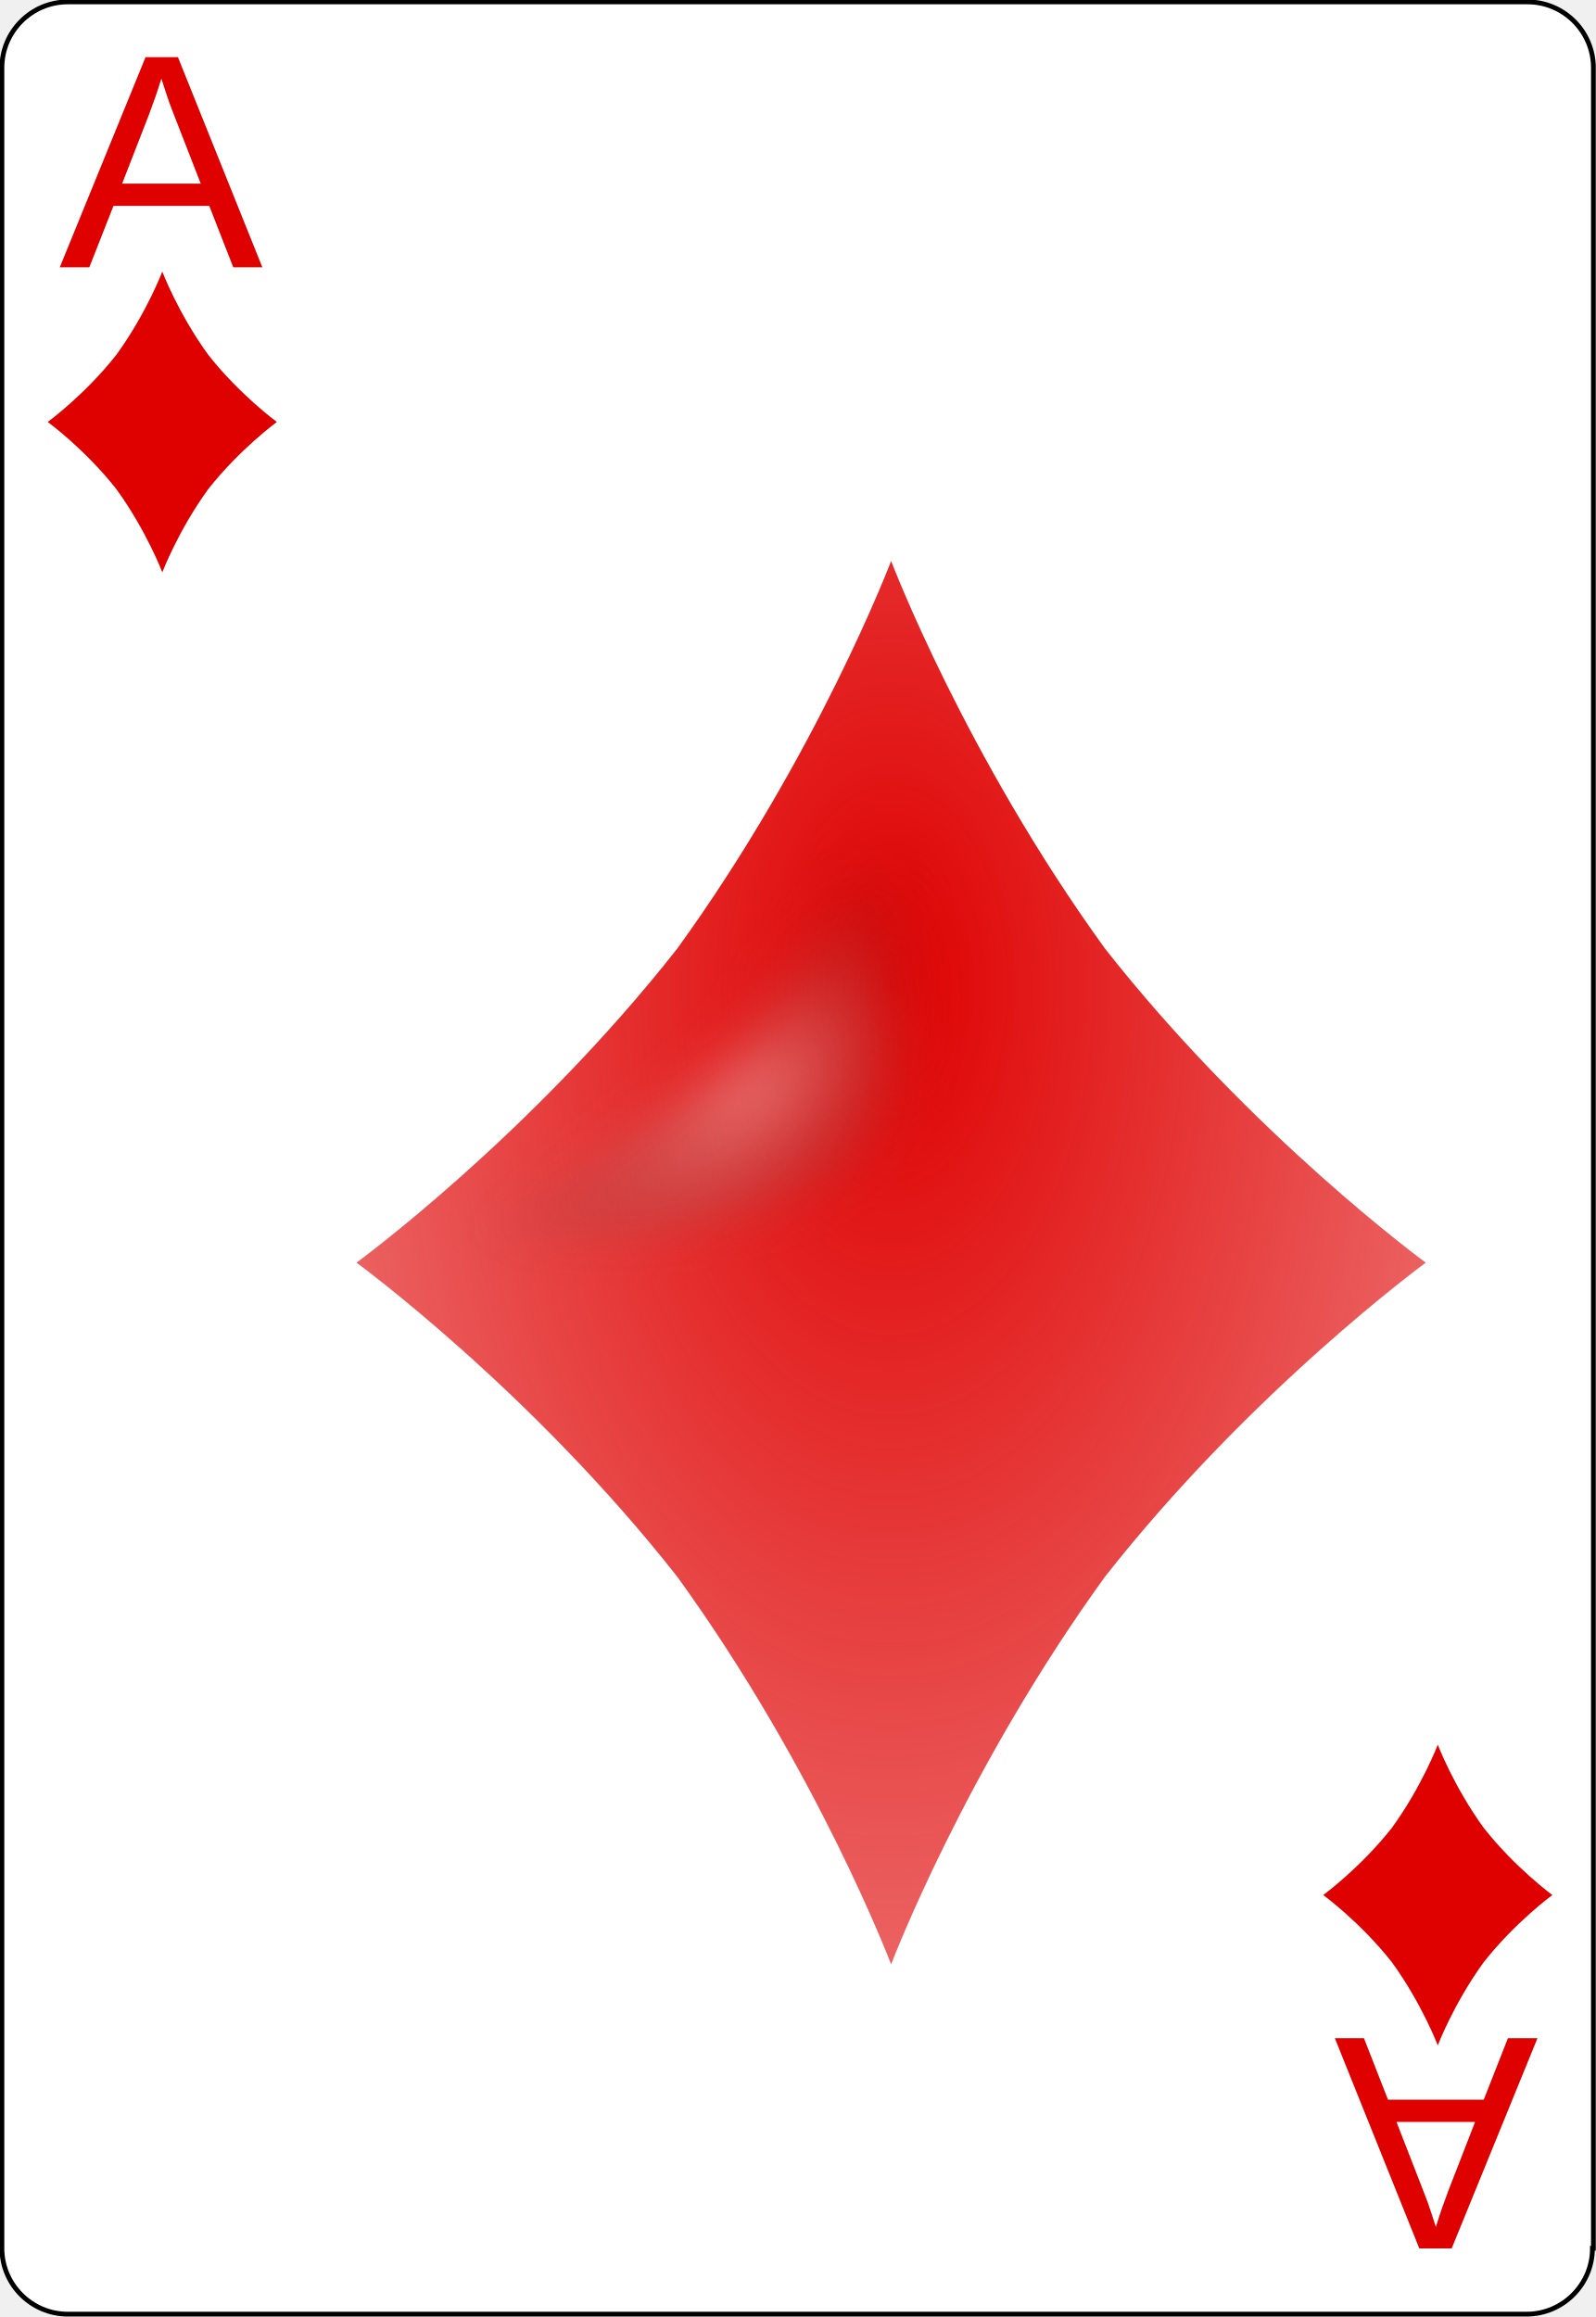
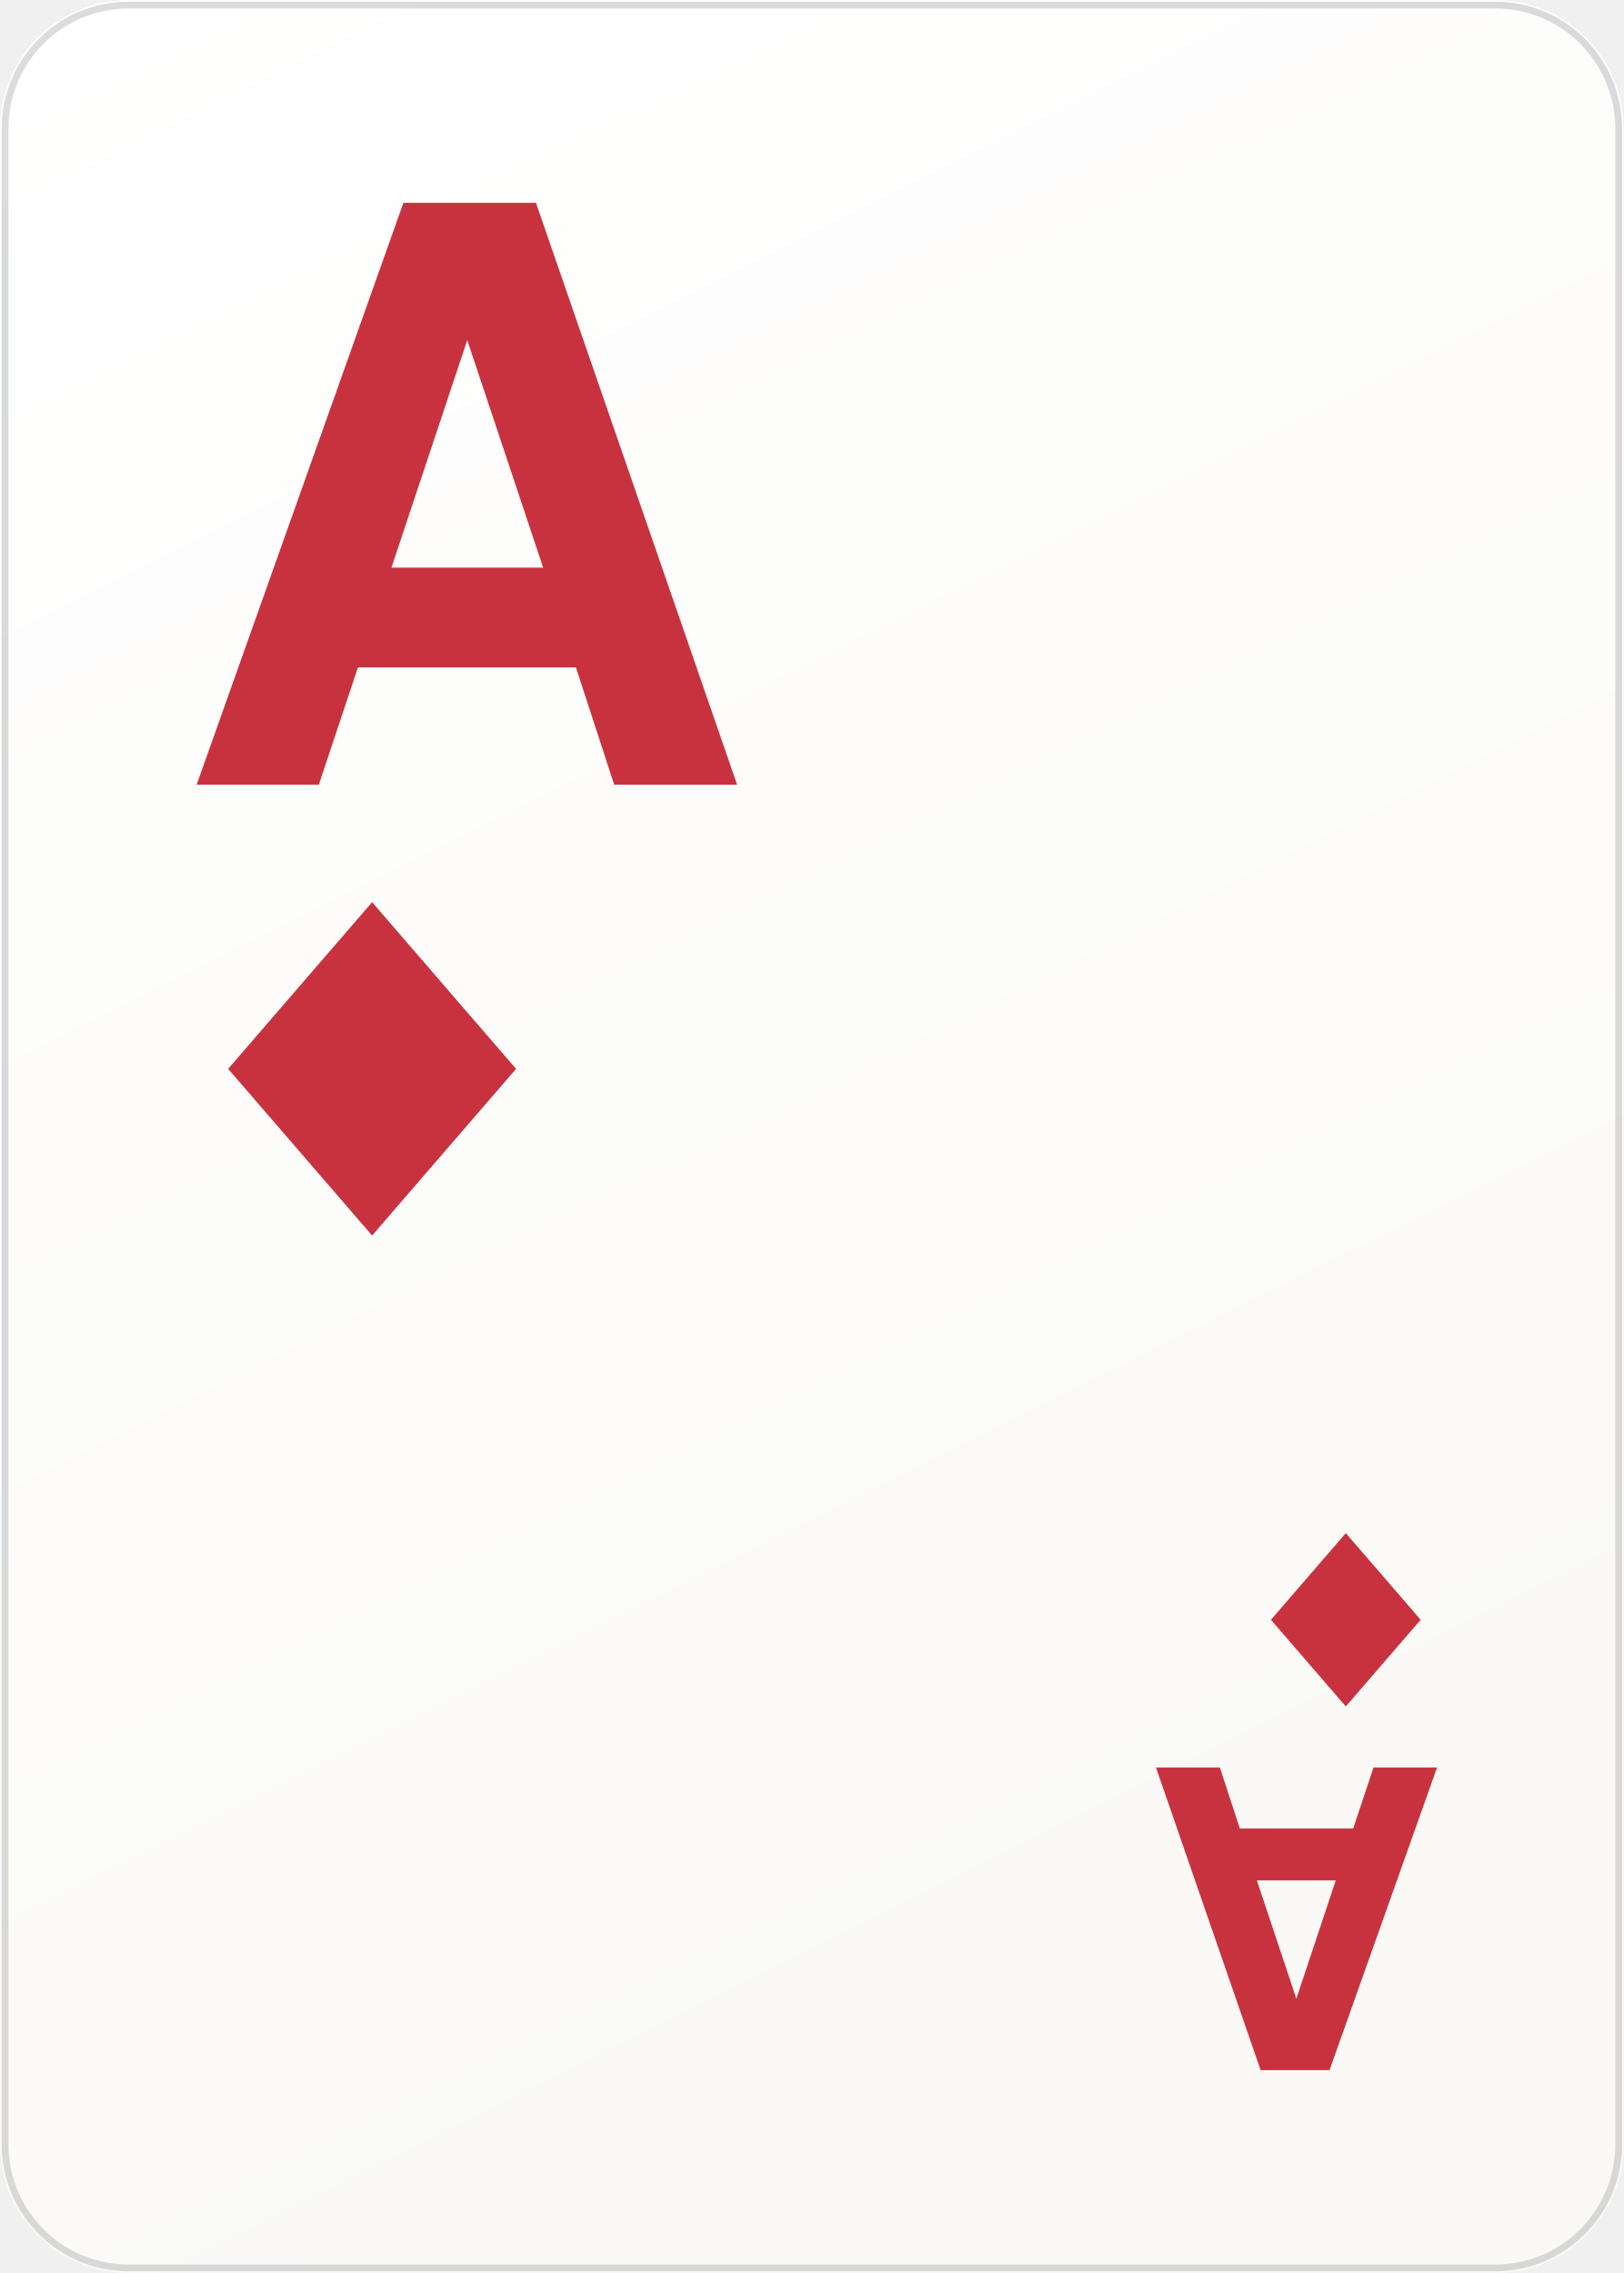
- <svg xmlns="http://www.w3.org/2000/svg" xmlns:xlink="http://www.w3.org/1999/xlink" width="167.1pt" height="242.7pt" viewBox="0 0 167.1 242.7" xml:space="preserve" id="svg2" version="1.1">
-   <defs id="defs41">
-     <radialGradient xlink:href="#linearGradient3773" id="radialGradient3781" cx="-0.2" cy="-8.8" fx="-0.2" fy="-8.8" r="8" gradientTransform="matrix(-1.6,0,0,-2.5,-0.2,-26.7)" gradientUnits="userSpaceOnUse" />
-     <linearGradient id="linearGradient3773">
-       <stop style="stop-color:#000000;stop-opacity:1;" offset="0" id="stop3775" />
-       <stop style="stop-color:#000000;stop-opacity:0.6;" offset="1" id="stop3777" />
+ <svg xmlns="http://www.w3.org/2000/svg" viewBox="0 0 240 336" width="240" height="336">
+   <defs>
+     <linearGradient id="g" x1="0" y1="0" x2=".35" y2="1">
+       <stop offset="0" stop-color="#ffffff" />
+       <stop offset="1" stop-color="#faf9f6" />
    </linearGradient>
-     <radialGradient xlink:href="#linearGradient3773" id="radialGradient3957" cx="-0.2" cy="-8.8" fx="-0.2" fy="-8.8" r="8" gradientTransform="matrix(-1.6,0,0,-2.5,-0.2,-26.7)" gradientUnits="userSpaceOnUse" />
-     <linearGradient id="linearGradient3959">
-       <stop style="stop-color:#000000;stop-opacity:1;" offset="0" id="stop3961" />
-       <stop style="stop-color:#000000;stop-opacity:0.6;" offset="1" id="stop3963" />
-     </linearGradient>
-     <radialGradient r="81.9" fy="509.5" fx="168" cy="509.5" cx="168" gradientTransform="matrix(1.3,-0.8,0.3,0.5,-221.2,359.2)" gradientUnits="userSpaceOnUse" id="radialGradient3975" xlink:href="#linearGradient3784-4" />
-     <linearGradient id="linearGradient3784-4">
-       <stop style="stop-color:#ffffff;stop-opacity:0.4;" offset="0" id="stop3786-8" />
-       <stop style="stop-color:#000000;stop-opacity:0;" offset="1" id="stop3788-6" />
-     </linearGradient>
-     <radialGradient xlink:href="#linearGradient3784-4-5" id="radialGradient3929" gradientUnits="userSpaceOnUse" gradientTransform="matrix(1.3,-0.8,0.3,0.5,-221.2,359.2)" cx="168" cy="509.5" fx="168" fy="509.5" r="81.9" />
-     <linearGradient id="linearGradient3784-4-5">
-       <stop style="stop-color:#ffffff;stop-opacity:0.5;" offset="0" id="stop3786-8-0" />
-       <stop style="stop-color:#000000;stop-opacity:0;" offset="1" id="stop3788-6-3" />
-     </linearGradient>
-     <radialGradient xlink:href="#linearGradient3784-4-1" id="radialGradient3927" gradientUnits="userSpaceOnUse" gradientTransform="matrix(1.3,-0.8,0.3,0.5,-221.2,359.2)" cx="168" cy="509.5" fx="168" fy="509.5" r="81.9" />
-     <linearGradient id="linearGradient3784-4-1">
-       <stop style="stop-color:#ffffff;stop-opacity:0.2;" offset="0" id="stop3786-8-03" />
-       <stop style="stop-color:#000000;stop-opacity:0;" offset="1" id="stop3788-6-6" />
-     </linearGradient>
-     <linearGradient id="linearGradient3768">
-       <stop style="stop-color:#df0000;stop-opacity:1;" offset="0" id="stop3770" />
-       <stop style="stop-color:#df0000;stop-opacity:0.7;" offset="1" id="stop3772" />
-     </linearGradient>
-     <linearGradient id="linearGradient3784-4-6">
-       <stop style="stop-color:#ffffff;stop-opacity:0.3;" offset="0" id="stop3786-8-8" />
-       <stop style="stop-color:#000000;stop-opacity:0;" offset="1" id="stop3788-6-8" />
-     </linearGradient>
-     <radialGradient r="81.9" fy="492.6" fx="159.4" cy="492.6" cx="159.4" gradientTransform="matrix(1.1,-0.7,0.4,0.7,-244.9,290.9)" gradientUnits="userSpaceOnUse" id="radialGradient4013-8" xlink:href="#linearGradient3784-4-2" />
-     <linearGradient id="linearGradient3784-4-2">
-       <stop style="stop-color:#ffffff;stop-opacity:0.3;" offset="0" id="stop3786-8-1" />
-       <stop style="stop-color:#000000;stop-opacity:0;" offset="1" id="stop3788-6-5" />
-     </linearGradient>
-     <linearGradient id="linearGradient2984">
-       <stop style="stop-color:#df0000;stop-opacity:1;" offset="0" id="stop2986" />
-       <stop style="stop-color:#df0000;stop-opacity:0.6;" offset="1" id="stop2988" />
-     </linearGradient>
-     <linearGradient id="linearGradient3784-4-4">
-       <stop style="stop-color:#ffffff;stop-opacity:0.4;" offset="0" id="stop3786-8-8-2" />
-       <stop style="stop-color:#000000;stop-opacity:0;" offset="1" id="stop3788-6-1" />
-     </linearGradient>
-     <filter color-interpolation-filters="sRGB" id="filter3834-6-0" x="-0.1" width="1.3" y="-0.2" height="1.3">
-       <feGaussianBlur stdDeviation="9.5" id="feGaussianBlur3836-6-6" />
-     </filter>
-     <radialGradient r="81.9" fy="511.2" fx="171.5" cy="511.2" cx="171.5" gradientTransform="matrix(1.2,-0.7,0.4,0.7,-233.6,270.4)" gradientUnits="userSpaceOnUse" id="radialGradient3100" xlink:href="#linearGradient3784-4-4" />
-     <radialGradient xlink:href="#linearGradient2984" id="radialGradient3137" gradientUnits="userSpaceOnUse" gradientTransform="matrix(-1.1,0,0,-1.9,0,-10.2)" cx="1.7e-13" cy="-3.2" fx="1.7e-13" fy="-3.2" r="8" />
+     <clipPath id="c">
+       <rect width="240" height="336" rx="19" />
+     </clipPath>
  </defs>
-   <g id="Layer_x0020_1" style="fill-rule:nonzero;clip-rule:nonzero;stroke:#000000;stroke-miterlimit:4;">
-     <path style="fill:#FFFFFF;stroke-width:0.5;" d="M166.8,235.5c0,3.8-3.1,6.9-6.9,6.9H7.1c-3.8,0-6.9-3.1-6.9-6.9V7.1C0.2,3.3,3.3,0.2,7.1,0.2h152.9 c3.8,0,6.9,3.1,6.9,6.9v228.4z" id="path5" />
-     <g style="stroke:none;" id="g7">
-       <g id="g9" />
+   <g clip-path="url(#c)">
+     <rect width="240" height="336" fill="url(#g)" />
+     <g transform="translate(26 30)">
+       <text x="0" y="86" font-family="'Helvetica Neue', Helvetica, Arial, sans-serif" font-size="118" font-weight="700" letter-spacing="-3" fill="#c8323f">A</text>
+       <g transform="translate(1 100) scale(.56)" fill="#c8323f">
+         <path d="M50 6 88 50 50 94 12 50z" />
+       </g>
    </g>
-     <g id="g15" />
-     <g id="g19" />
-     <g style="stroke:none;" id="g23">
-       <g id="g25" />
-     </g>
-     <g style="stroke:none;" id="g31">
-       <g id="g33" />
+     <g transform="translate(214 306) rotate(180) scale(.52)">
+       <text x="0" y="86" font-family="'Helvetica Neue', Helvetica, Arial, sans-serif" font-size="118" font-weight="700" letter-spacing="-3" fill="#c8323f">A</text>
+       <g transform="translate(1 100) scale(.56)" fill="#c8323f">
+         <path d="M50 6 88 50 50 94 12 50z" />
+       </g>
    </g>
  </g>
-   <text xml:space="preserve" style="font-size:32px;font-style:normal;font-weight:normal;line-height:125%;letter-spacing:0px;word-spacing:0px;fill:#df0000;fill-opacity:1;stroke:none;font-family:Bitstream Vera Sans" x="6.2" y="28" id="text3788">
-     <tspan id="tspan3790" x="6.2" y="28" style="font-style:normal;font-variant:normal;font-weight:normal;font-stretch:normal;font-family:Arial;-inkscape-font-specification:Arial;fill:#df0000;fill-opacity:1">A</tspan>
-   </text>
-   <text xml:space="preserve" style="font-size:32px;font-style:normal;font-weight:normal;line-height:125%;letter-spacing:0px;word-spacing:0px;fill:#df0000;fill-opacity:1;stroke:none;font-family:Bitstream Vera Sans" x="-161.1" y="-213.5" id="text3788-4" transform="scale(-1,-1)">
-     <tspan id="tspan3790-3" x="-161.1" y="-213.5" style="font-style:normal;font-variant:normal;font-weight:normal;font-stretch:normal;fill:#df0000;fill-opacity:1;font-family:Arial;-inkscape-font-specification:Arial">A</tspan>
-   </text>
-   <g transform="matrix(0.2,0,0,0.2,19.5,29.8)" id="g3011">
-     <g id="layer1-2" transform="matrix(35,0,0,35,369.2,512.3)">
-       <path d="M 3.2,-4.7 C 1.1,-7.6 0,-10.5 0,-10.5 c 0,0 -1.1,2.9 -3.2,5.8 C -5.4,-1.9 -8,0 -8,0 -8,0 -5.4,1.9 -3.2,4.7 -1.1,7.6 0,10.5 0,10.5 0,10.5 1.1,7.6 3.2,4.7 5.4,1.9 8,0 8,0 8,0 5.4,-1.9 3.2,-4.7 z" id="dl" style="fill:url(#radialGradient3137);fill-opacity:1" />
-     </g>
-     <path transform="matrix(-1.5,0.2,-0.2,-1.5,660.3,1148.7)" id="path3762-6" d="m 117.3,604.3 c 0,0 -8.1,-94.9 22.9,-122.9 34.8,-31.4 140,-11.4 140,-11.4 0,0 -71.5,24.8 -100,48.6 -27.2,22.7 -62.9,85.7 -62.9,85.7 z" style="fill:url(#radialGradient3100);fill-opacity:1;stroke:none;filter:url(#filter3834-6-0)" />
-   </g>
-   <g transform="matrix(1.5,0,0,1.5,17,44.2)" id="layer1-2-6">
-     <path style="fill:#df0000" id="dl-6" d="M 3.2,-4.7 C 1.1,-7.6 0,-10.5 0,-10.5 c 0,0 -1.1,2.9 -3.2,5.8 C -5.4,-1.9 -8,0 -8,0 -8,0 -5.4,1.9 -3.2,4.7 -1.1,7.6 0,10.5 0,10.5 0,10.5 1.1,7.6 3.2,4.7 5.4,1.9 8,0 8,0 8,0 5.4,-1.9 3.2,-4.7 z" />
-   </g>
-   <g transform="matrix(1.5,0,0,1.5,150.6,198.5)" id="layer1-2-6-4">
-     <path style="fill:#df0000" id="dl-6-9" d="M 3.2,-4.7 C 1.1,-7.6 0,-10.5 0,-10.5 c 0,0 -1.1,2.9 -3.2,5.8 C -5.4,-1.9 -8,0 -8,0 -8,0 -5.4,1.9 -3.2,4.7 -1.1,7.6 0,10.5 0,10.5 0,10.5 1.1,7.6 3.2,4.7 5.4,1.9 8,0 8,0 8,0 5.4,-1.9 3.2,-4.7 z" />
-   </g>
+   <rect x=".75" y=".75" width="238.5" height="334.5" rx="18.25" fill="none" stroke="#1d2430" stroke-opacity=".16" />
</svg>
